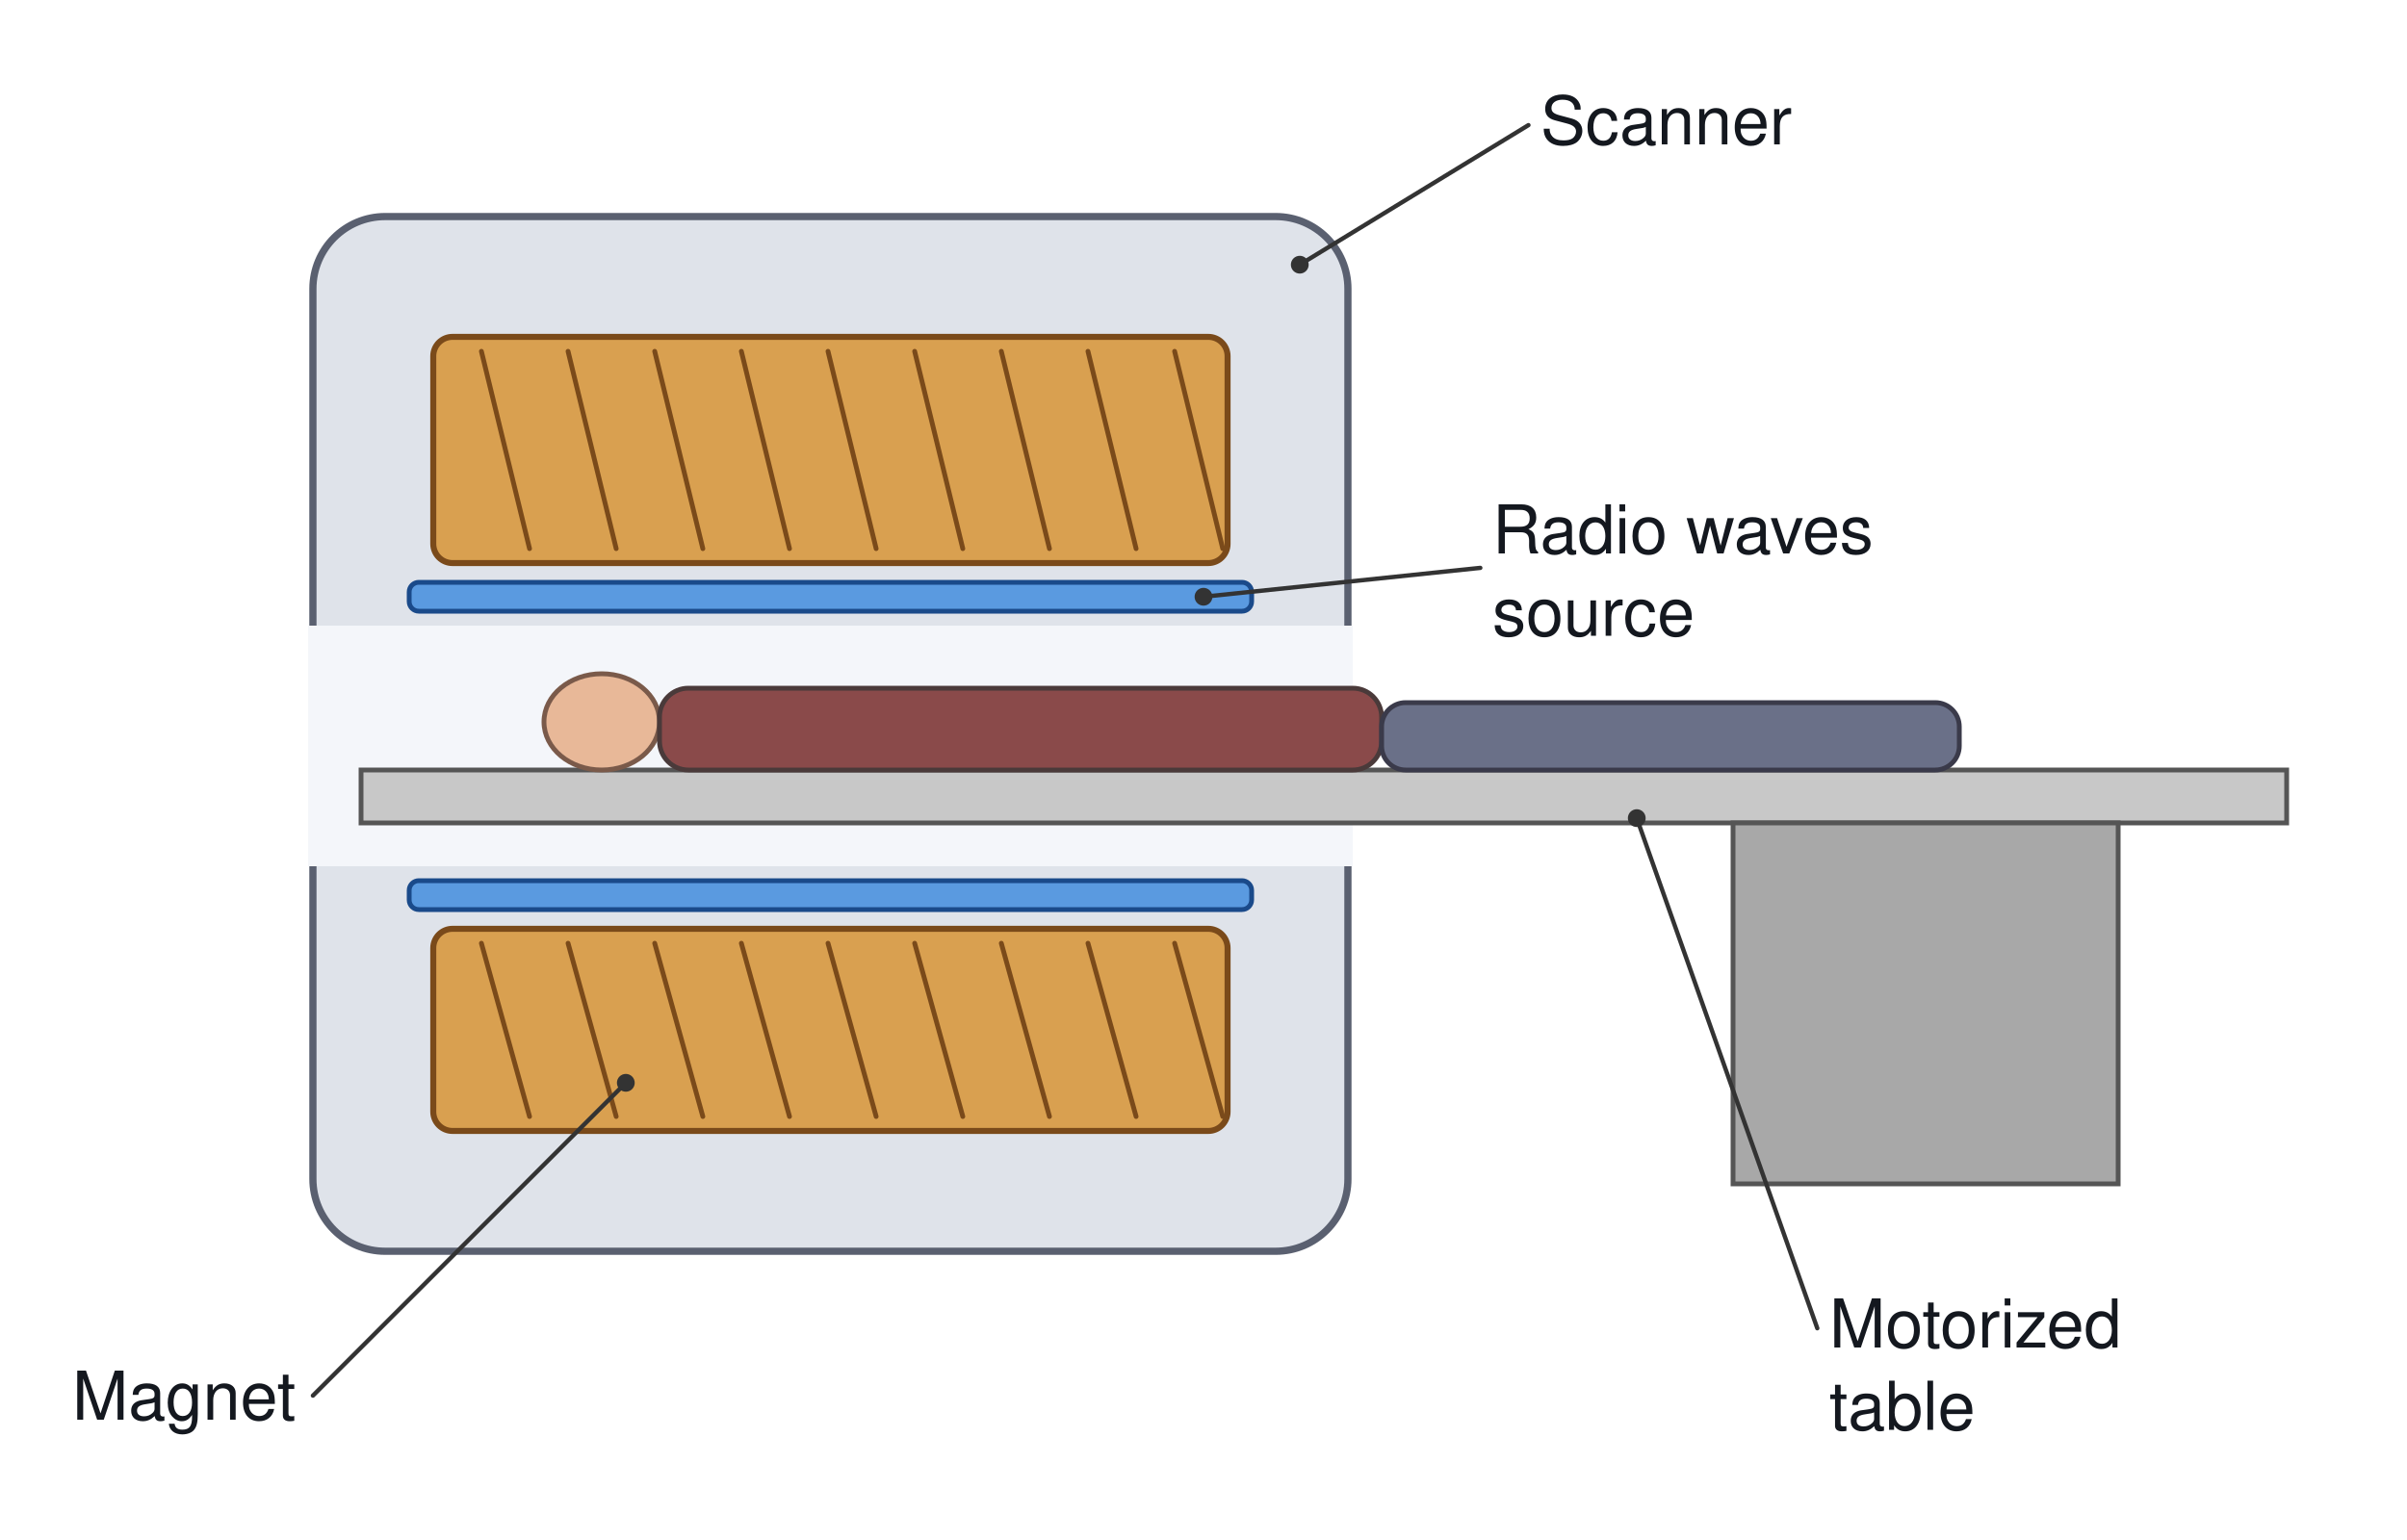
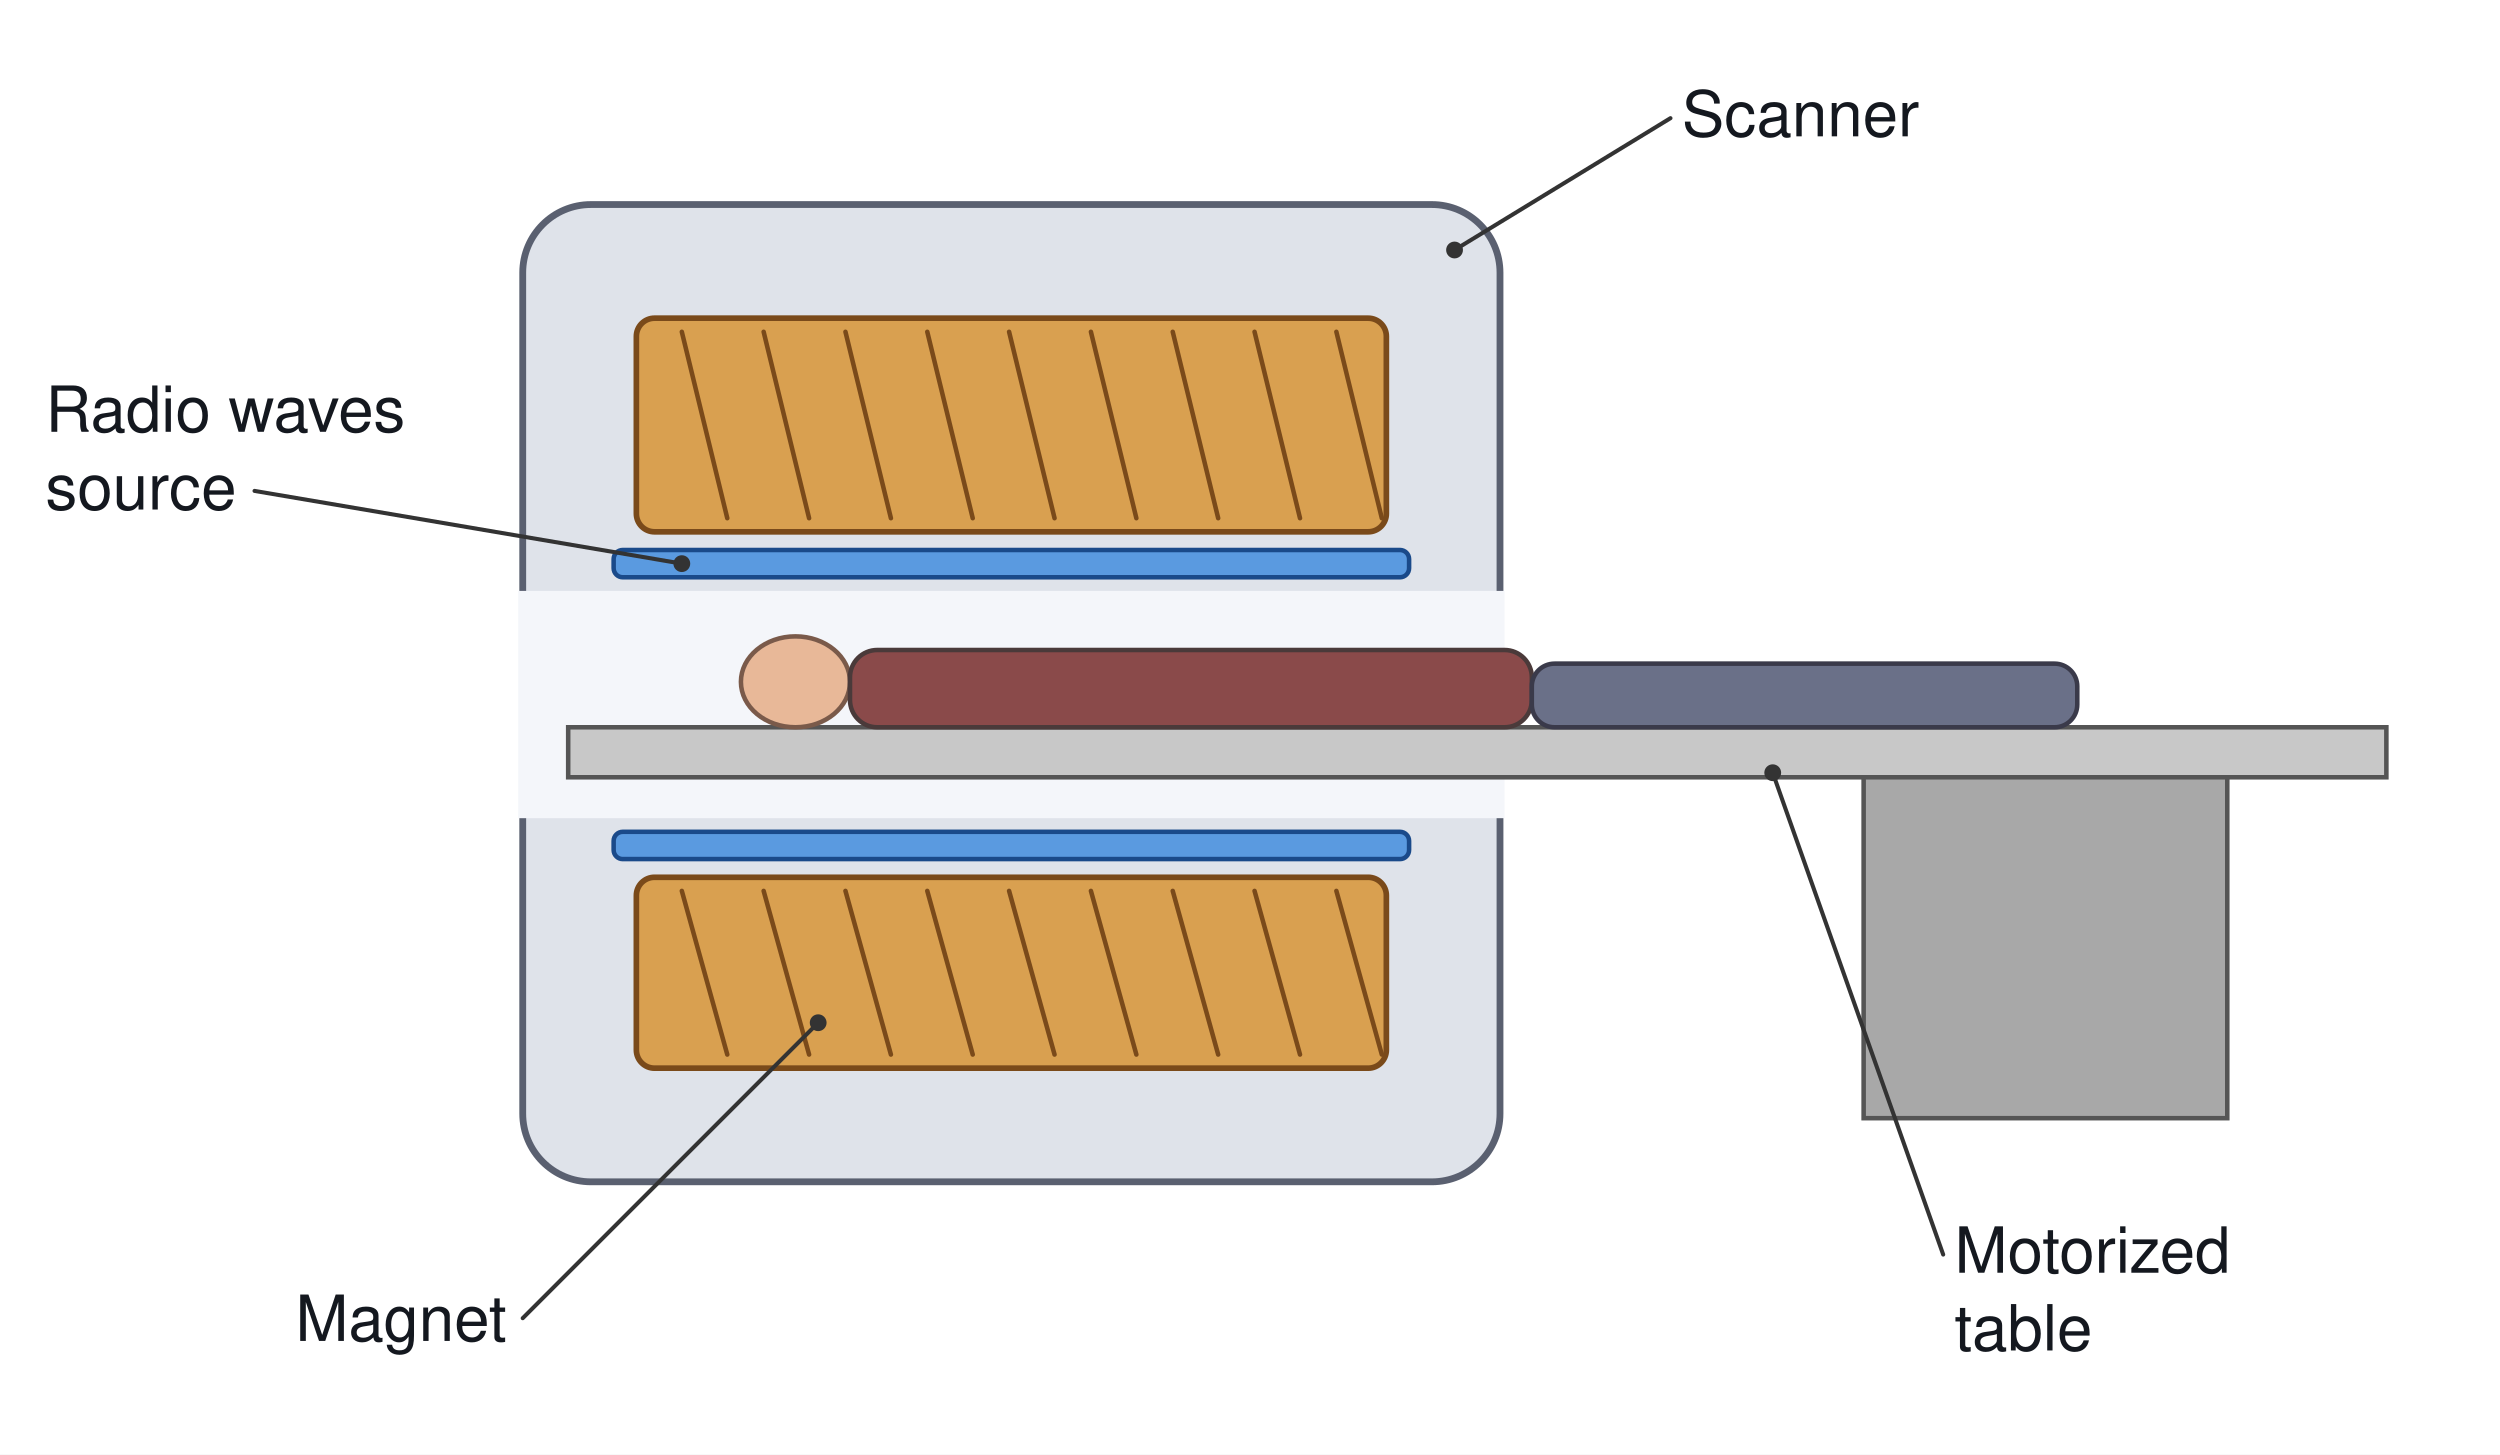
- <svg xmlns="http://www.w3.org/2000/svg" viewBox="0 0 1000 640" font-family="Segoe UI, Helvetica, Arial, sans-serif">
-   <rect width="1000" height="640" fill="#ffffff" />
-   <rect x="130.0" y="90.0" width="430.0" height="430.0" rx="30" stroke="#5a6070" stroke-width="3" fill="#dfe3ea" />
-   <rect x="180.0" y="140.0" width="330.0" height="94.0" rx="8" stroke="#7a4a1a" stroke-width="2.5" fill="#d9a050" />
-   <line x1="200.0" y1="146.0" x2="220.0" y2="228.0" stroke="#7a4a1a" stroke-width="2" stroke-linecap="round" />
-   <line x1="236.0" y1="146.0" x2="256.0" y2="228.0" stroke="#7a4a1a" stroke-width="2" stroke-linecap="round" />
-   <line x1="272.0" y1="146.0" x2="292.0" y2="228.0" stroke="#7a4a1a" stroke-width="2" stroke-linecap="round" />
-   <line x1="308.0" y1="146.0" x2="328.0" y2="228.0" stroke="#7a4a1a" stroke-width="2" stroke-linecap="round" />
-   <line x1="344.0" y1="146.0" x2="364.0" y2="228.0" stroke="#7a4a1a" stroke-width="2" stroke-linecap="round" />
-   <line x1="380.0" y1="146.0" x2="400.0" y2="228.0" stroke="#7a4a1a" stroke-width="2" stroke-linecap="round" />
-   <line x1="416.0" y1="146.0" x2="436.0" y2="228.0" stroke="#7a4a1a" stroke-width="2" stroke-linecap="round" />
-   <line x1="452.0" y1="146.0" x2="472.0" y2="228.0" stroke="#7a4a1a" stroke-width="2" stroke-linecap="round" />
-   <line x1="488.0" y1="146.0" x2="508.0" y2="228.0" stroke="#7a4a1a" stroke-width="2" stroke-linecap="round" />
-   <rect x="180.0" y="386.0" width="330.0" height="84.0" rx="8" stroke="#7a4a1a" stroke-width="2.5" fill="#d9a050" />
-   <line x1="200.0" y1="392.0" x2="220.0" y2="464.0" stroke="#7a4a1a" stroke-width="2" stroke-linecap="round" />
-   <line x1="236.0" y1="392.0" x2="256.0" y2="464.0" stroke="#7a4a1a" stroke-width="2" stroke-linecap="round" />
-   <line x1="272.0" y1="392.0" x2="292.0" y2="464.0" stroke="#7a4a1a" stroke-width="2" stroke-linecap="round" />
-   <line x1="308.0" y1="392.0" x2="328.0" y2="464.0" stroke="#7a4a1a" stroke-width="2" stroke-linecap="round" />
-   <line x1="344.0" y1="392.0" x2="364.0" y2="464.0" stroke="#7a4a1a" stroke-width="2" stroke-linecap="round" />
-   <line x1="380.0" y1="392.0" x2="400.0" y2="464.0" stroke="#7a4a1a" stroke-width="2" stroke-linecap="round" />
-   <line x1="416.0" y1="392.0" x2="436.0" y2="464.0" stroke="#7a4a1a" stroke-width="2" stroke-linecap="round" />
-   <line x1="452.0" y1="392.0" x2="472.0" y2="464.0" stroke="#7a4a1a" stroke-width="2" stroke-linecap="round" />
-   <line x1="488.0" y1="392.0" x2="508.0" y2="464.0" stroke="#7a4a1a" stroke-width="2" stroke-linecap="round" />
-   <rect x="170.0" y="242.0" width="350.0" height="12.0" rx="4" stroke="#1a4a8a" stroke-width="2" fill="#5a9ae0" />
-   <rect x="170.0" y="366.0" width="350.0" height="12.0" rx="4" stroke="#1a4a8a" stroke-width="2" fill="#5a9ae0" />
-   <rect x="128.0" y="260.0" width="434.0" height="100.0" rx="0" stroke="none" stroke-width="0" fill="#f4f6fa" />
-   <rect x="150.0" y="320.0" width="800.0" height="22.0" rx="0" stroke="#555555" stroke-width="2" fill="#c8c8c8" />
-   <rect x="720.0" y="342.0" width="160.0" height="150.0" rx="0" stroke="#555555" stroke-width="2" fill="#a8a8a8" />
-   <ellipse cx="250.0" cy="300.0" rx="24.0" ry="20.0" stroke="#7a5a4a" stroke-width="2" fill="#e8b898" />
-   <rect x="274.0" y="286.0" width="300.0" height="34.0" rx="12" stroke="#4a3a3a" stroke-width="2" fill="#8a4a4a" />
-   <rect x="574.0" y="292.0" width="240.0" height="28.0" rx="10" stroke="#3a3a4a" stroke-width="2" fill="#6a7088" />
-   <text x="640.0" y="60.0" font-size="28" fill="#14181f" text-anchor="start" font-weight="400">Scanner</text>
-   <line x1="635.0" y1="52.0" x2="540.0" y2="110.0" stroke="#333333" stroke-width="1.8" stroke-linecap="round" />
-   <circle cx="540.0" cy="110.0" r="3.2" stroke="#333333" stroke-width="1" fill="#333333" />
-   <text x="620.0" y="230.0" font-size="28" fill="#14181f" text-anchor="start" font-weight="400">Radio waves</text>
-   <text x="620.0" y="264.2" font-size="28" fill="#14181f" text-anchor="start" font-weight="400">source</text>
-   <line x1="615.0" y1="236.0" x2="500.0" y2="248.0" stroke="#333333" stroke-width="1.8" stroke-linecap="round" />
-   <circle cx="500.0" cy="248.0" r="3.2" stroke="#333333" stroke-width="1" fill="#333333" />
-   <text x="30.0" y="590.0" font-size="28" fill="#14181f" text-anchor="start" font-weight="400">Magnet</text>
-   <line x1="130.0" y1="580.0" x2="260.0" y2="450.0" stroke="#333333" stroke-width="1.8" stroke-linecap="round" />
-   <circle cx="260.0" cy="450.0" r="3.2" stroke="#333333" stroke-width="1" fill="#333333" />
-   <text x="760.0" y="560.0" font-size="28" fill="#14181f" text-anchor="start" font-weight="400">Motorized</text>
-   <text x="760.0" y="594.2" font-size="28" fill="#14181f" text-anchor="start" font-weight="400">table</text>
-   <line x1="755.0" y1="552.0" x2="680.0" y2="340.0" stroke="#333333" stroke-width="1.8" stroke-linecap="round" />
-   <circle cx="680.0" cy="340.0" r="3.2" stroke="#333333" stroke-width="1" fill="#333333" />
+ <svg xmlns="http://www.w3.org/2000/svg" viewBox="0 0 1100 640" font-family="Segoe UI, Helvetica, Arial, sans-serif">
+   <rect width="1100" height="640" fill="#ffffff" />
+   <g transform="translate(100 0)">
+     <rect x="130.0" y="90.0" width="430.0" height="430.0" rx="30" stroke="#5a6070" stroke-width="3" fill="#dfe3ea" />
+     <rect x="180.0" y="140.0" width="330.0" height="94.0" rx="8" stroke="#7a4a1a" stroke-width="2.5" fill="#d9a050" />
+     <line x1="200.0" y1="146.0" x2="220.0" y2="228.0" stroke="#7a4a1a" stroke-width="2" stroke-linecap="round" />
+     <line x1="236.0" y1="146.0" x2="256.0" y2="228.0" stroke="#7a4a1a" stroke-width="2" stroke-linecap="round" />
+     <line x1="272.0" y1="146.0" x2="292.0" y2="228.0" stroke="#7a4a1a" stroke-width="2" stroke-linecap="round" />
+     <line x1="308.0" y1="146.0" x2="328.0" y2="228.0" stroke="#7a4a1a" stroke-width="2" stroke-linecap="round" />
+     <line x1="344.0" y1="146.0" x2="364.0" y2="228.0" stroke="#7a4a1a" stroke-width="2" stroke-linecap="round" />
+     <line x1="380.0" y1="146.0" x2="400.0" y2="228.0" stroke="#7a4a1a" stroke-width="2" stroke-linecap="round" />
+     <line x1="416.0" y1="146.0" x2="436.0" y2="228.0" stroke="#7a4a1a" stroke-width="2" stroke-linecap="round" />
+     <line x1="452.0" y1="146.0" x2="472.0" y2="228.0" stroke="#7a4a1a" stroke-width="2" stroke-linecap="round" />
+     <line x1="488.0" y1="146.0" x2="508.0" y2="228.0" stroke="#7a4a1a" stroke-width="2" stroke-linecap="round" />
+     <rect x="180.0" y="386.0" width="330.0" height="84.0" rx="8" stroke="#7a4a1a" stroke-width="2.5" fill="#d9a050" />
+     <line x1="200.0" y1="392.0" x2="220.0" y2="464.0" stroke="#7a4a1a" stroke-width="2" stroke-linecap="round" />
+     <line x1="236.0" y1="392.0" x2="256.0" y2="464.0" stroke="#7a4a1a" stroke-width="2" stroke-linecap="round" />
+     <line x1="272.0" y1="392.0" x2="292.0" y2="464.0" stroke="#7a4a1a" stroke-width="2" stroke-linecap="round" />
+     <line x1="308.0" y1="392.0" x2="328.0" y2="464.0" stroke="#7a4a1a" stroke-width="2" stroke-linecap="round" />
+     <line x1="344.0" y1="392.0" x2="364.0" y2="464.0" stroke="#7a4a1a" stroke-width="2" stroke-linecap="round" />
+     <line x1="380.0" y1="392.0" x2="400.0" y2="464.0" stroke="#7a4a1a" stroke-width="2" stroke-linecap="round" />
+     <line x1="416.0" y1="392.0" x2="436.0" y2="464.0" stroke="#7a4a1a" stroke-width="2" stroke-linecap="round" />
+     <line x1="452.0" y1="392.0" x2="472.0" y2="464.0" stroke="#7a4a1a" stroke-width="2" stroke-linecap="round" />
+     <line x1="488.0" y1="392.0" x2="508.0" y2="464.0" stroke="#7a4a1a" stroke-width="2" stroke-linecap="round" />
+     <rect x="170.0" y="242.0" width="350.0" height="12.0" rx="4" stroke="#1a4a8a" stroke-width="2" fill="#5a9ae0" />
+     <rect x="170.0" y="366.0" width="350.0" height="12.0" rx="4" stroke="#1a4a8a" stroke-width="2" fill="#5a9ae0" />
+     <rect x="128.0" y="260.0" width="434.0" height="100.0" rx="0" stroke="none" stroke-width="0" fill="#f4f6fa" />
+     <rect x="150.0" y="320.0" width="800.0" height="22.0" rx="0" stroke="#555555" stroke-width="2" fill="#c8c8c8" />
+     <rect x="720.0" y="342.0" width="160.0" height="150.0" rx="0" stroke="#555555" stroke-width="2" fill="#a8a8a8" />
+     <ellipse cx="250.0" cy="300.0" rx="24.0" ry="20.0" stroke="#7a5a4a" stroke-width="2" fill="#e8b898" />
+     <rect x="274.0" y="286.0" width="300.0" height="34.0" rx="12" stroke="#4a3a3a" stroke-width="2" fill="#8a4a4a" />
+     <rect x="574.0" y="292.0" width="240.0" height="28.0" rx="10" stroke="#3a3a4a" stroke-width="2" fill="#6a7088" />
+     <text x="640.0" y="60.0" font-size="28" fill="#14181f" text-anchor="start" font-weight="400">Scanner</text>
+     <line x1="635.0" y1="52.0" x2="540.0" y2="110.0" stroke="#333333" stroke-width="1.8" stroke-linecap="round" />
+     <circle cx="540.0" cy="110.0" r="3.2" stroke="#333333" stroke-width="1" fill="#333333" />
+     <text x="30.0" y="590.0" font-size="28" fill="#14181f" text-anchor="start" font-weight="400">Magnet</text>
+     <line x1="130.0" y1="580.0" x2="260.0" y2="450.0" stroke="#333333" stroke-width="1.8" stroke-linecap="round" />
+     <circle cx="260.0" cy="450.0" r="3.2" stroke="#333333" stroke-width="1" fill="#333333" />
+     <text x="760.0" y="560.0" font-size="28" fill="#14181f" text-anchor="start" font-weight="400">Motorized</text>
+     <text x="760.0" y="594.2" font-size="28" fill="#14181f" text-anchor="start" font-weight="400">table</text>
+     <line x1="755.0" y1="552.0" x2="680.0" y2="340.0" stroke="#333333" stroke-width="1.8" stroke-linecap="round" />
+     <circle cx="680.0" cy="340.0" r="3.2" stroke="#333333" stroke-width="1" fill="#333333" />
+   </g>
+   <text x="20.0" y="190.0" font-size="28" fill="#14181f" text-anchor="start" font-weight="400">Radio waves</text>
+   <text x="20.0" y="224.2" font-size="28" fill="#14181f" text-anchor="start" font-weight="400">source</text>
+   <line x1="112.0" y1="216.0" x2="300.0" y2="248.0" stroke="#333333" stroke-width="1.8" stroke-linecap="round" />
+   <circle cx="300.0" cy="248.0" r="3.2" stroke="#333333" stroke-width="1" fill="#333333" />
</svg>
